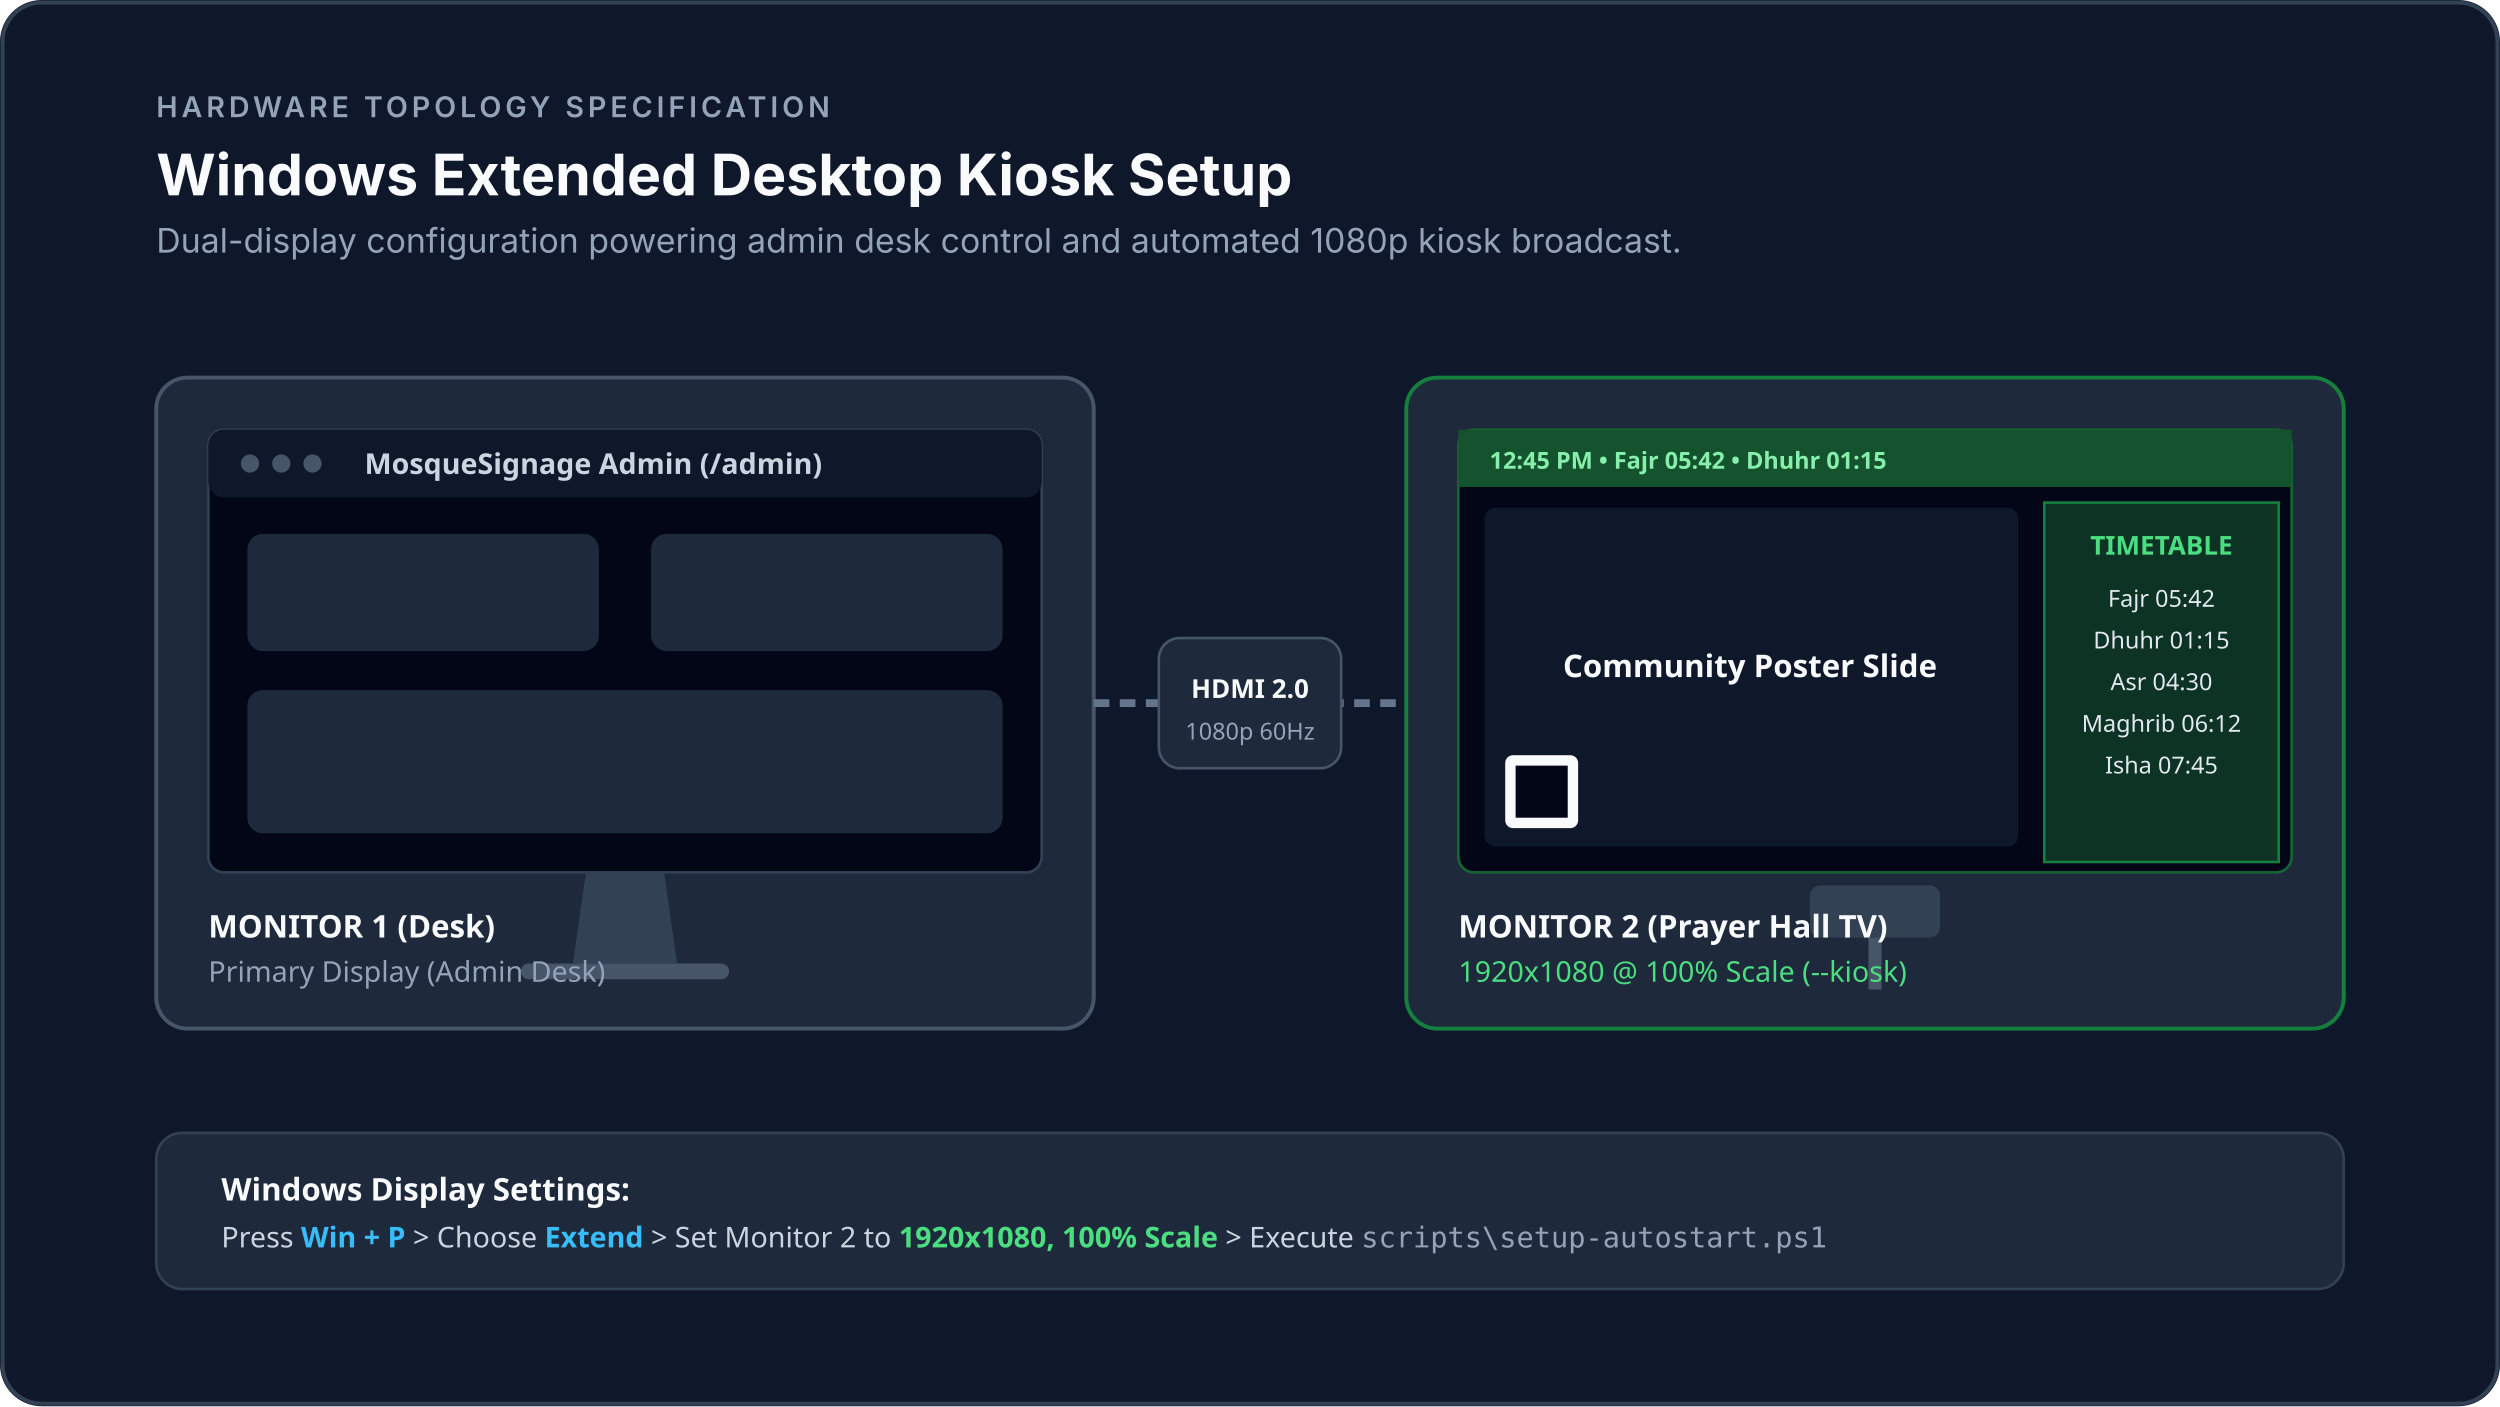
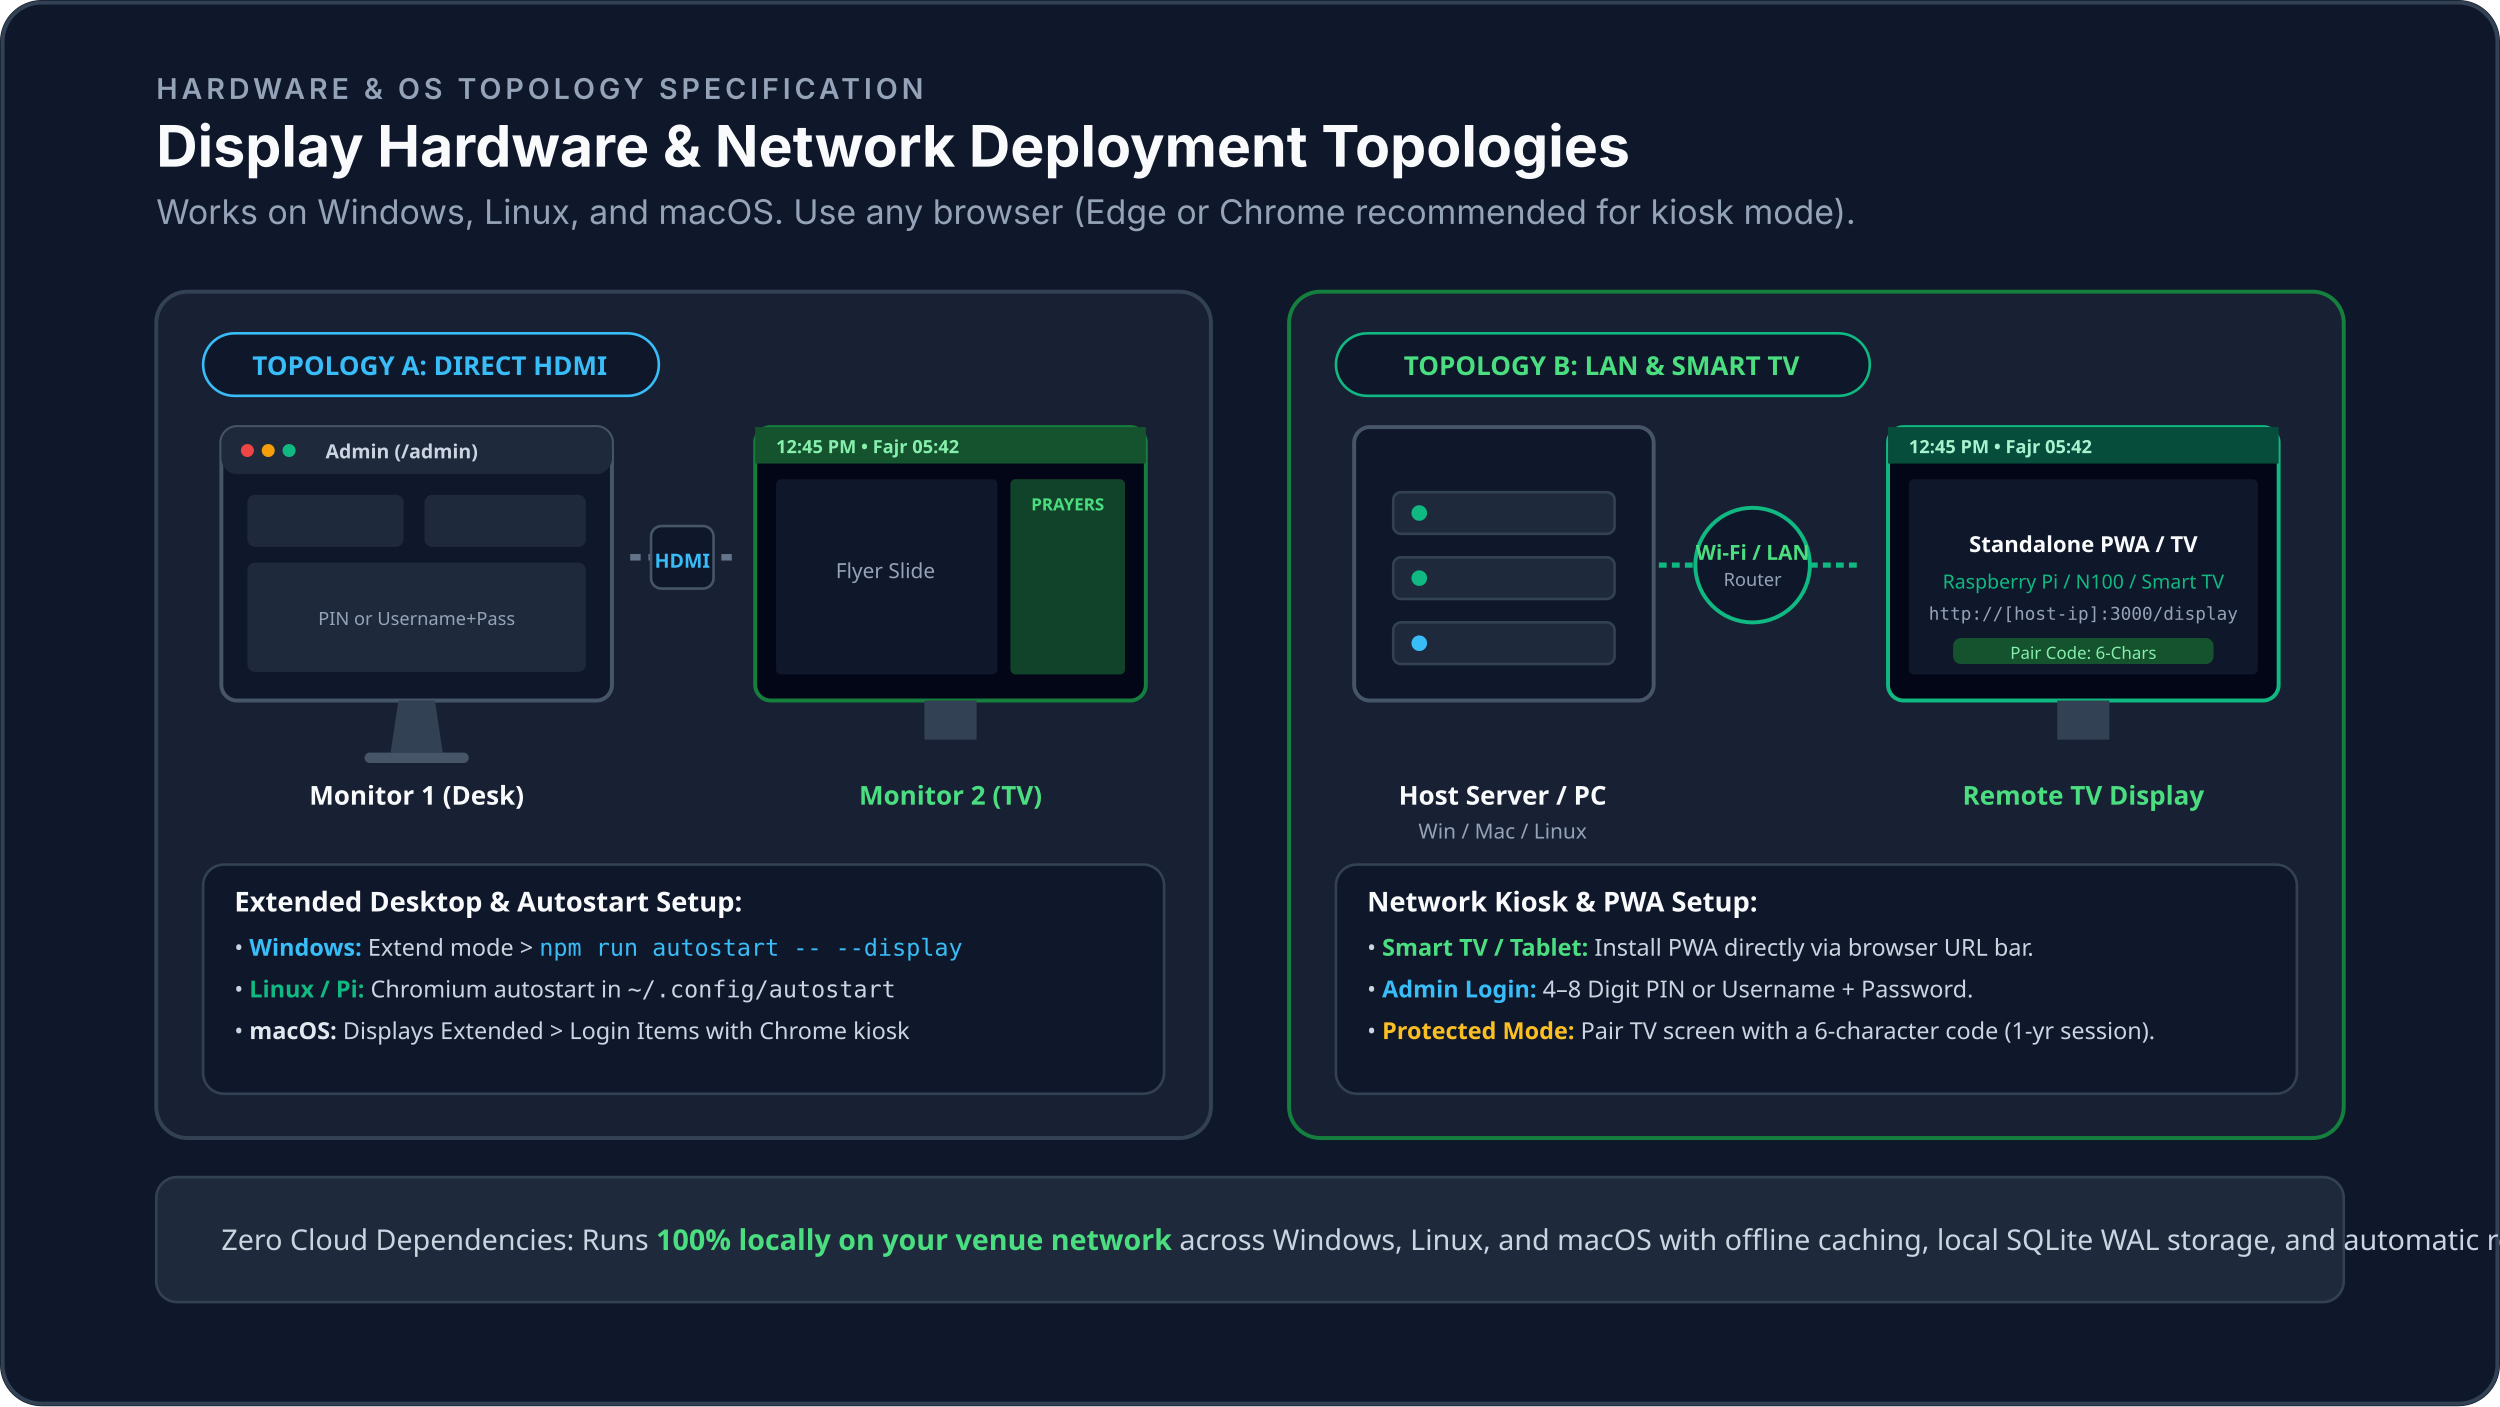
<svg xmlns="http://www.w3.org/2000/svg" viewBox="0 0 960 540" width="100%" height="100%">
  <rect width="960" height="540" fill="#0f172a" rx="16" />
  <rect width="958" height="538" x="1" y="1" fill="none" stroke="#334155" stroke-width="1.5" rx="15" />
-   <g transform="translate(60, 45)">
-     <text x="0" y="0" fill="#94a3b8" font-family="system-ui, -apple-system, sans-serif" font-size="11" font-weight="600" letter-spacing="1.5" text-transform="uppercase">HARDWARE TOPOLOGY SPECIFICATION</text>
-     <text x="0" y="30" fill="#f8fafc" font-family="system-ui, -apple-system, sans-serif" font-size="22" font-weight="700">Windows Extended Desktop Kiosk Setup</text>
-     <text x="0" y="52" fill="#94a3b8" font-family="system-ui, -apple-system, sans-serif" font-size="13">Dual-display configuration powering admin desk control and automated 1080p kiosk broadcast.</text>
+   <g transform="translate(60, 38)">
+     <text x="0" y="0" fill="#94a3b8" font-family="system-ui, -apple-system, sans-serif" font-size="11" font-weight="600" letter-spacing="1.5">HARDWARE &amp; OS TOPOLOGY SPECIFICATION</text>
+     <text x="0" y="26" fill="#f8fafc" font-family="system-ui, -apple-system, sans-serif" font-size="22" font-weight="700">Display Hardware &amp; Network Deployment Topologies</text>
+     <text x="0" y="48" fill="#94a3b8" font-family="system-ui, -apple-system, sans-serif" font-size="13">Works on Windows, Linux, and macOS. Use any browser (Edge or Chrome recommended for kiosk mode).</text>
  </g>
-   <g transform="translate(60, 145)">
-     <rect width="360" height="250" rx="12" fill="#1e293b" stroke="#475569" stroke-width="1.5" />
-     <rect x="20" y="20" width="320" height="170" rx="6" fill="#020617" stroke="#334155" stroke-width="1" />
-     <rect x="20" y="20" width="320" height="26" fill="#0f172a" rx="6" />
-     <circle cx="36" cy="33" r="3.5" fill="#475569" />
-     <circle cx="48" cy="33" r="3.5" fill="#475569" />
-     <circle cx="60" cy="33" r="3.5" fill="#475569" />
-     <text x="80" y="37" fill="#cbd5e1" font-family="system-ui, sans-serif" font-size="11" font-weight="600">MosqueSignage Admin (/admin)</text>
-     <rect x="35" y="60" width="135" height="45" rx="6" fill="#1e293b" />
-     <rect x="190" y="60" width="135" height="45" rx="6" fill="#1e293b" />
-     <rect x="35" y="120" width="290" height="55" rx="6" fill="#1e293b" />
-     <path d="M 165 190 L 160 225 L 200 225 L 195 190 Z" fill="#334155" />
-     <rect x="140" y="225" width="80" height="6" rx="3" fill="#475569" />
-     <text x="20" y="215" fill="#f8fafc" font-family="system-ui, sans-serif" font-size="12" font-weight="700">MONITOR 1 (Desk)</text>
-     <text x="20" y="232" fill="#94a3b8" font-family="system-ui, sans-serif" font-size="11">Primary Display (Admin Desk)</text>
+   <g transform="translate(60, 112)">
+     <rect width="405" height="325" rx="12" fill="#1e293b" fill-opacity="0.6" stroke="#334155" stroke-width="1.5" />
+     <rect x="18" y="16" width="175" height="24" rx="12" fill="#0f172a" stroke="#38bdf8" stroke-width="1" />
+     <text x="105" y="32" text-anchor="middle" fill="#38bdf8" font-family="system-ui, sans-serif" font-size="10" font-weight="700">TOPOLOGY A: DIRECT HDMI</text>
+     <g transform="translate(25, 52)">
+       <rect width="150" height="105" rx="6" fill="#0f172a" stroke="#475569" stroke-width="1.5" />
+       <rect x="0" y="0" width="150" height="18" rx="6" fill="#1e293b" />
+       <circle cx="10" cy="9" r="2.5" fill="#ef4444" />
+       <circle cx="18" cy="9" r="2.5" fill="#f59e0b" />
+       <circle cx="26" cy="9" r="2.5" fill="#10b981" />
+       <text x="40" y="12" fill="#cbd5e1" font-family="system-ui, sans-serif" font-size="7.5" font-weight="600">Admin (/admin)</text>
+       <rect x="10" y="26" width="60" height="20" rx="3" fill="#1e293b" />
+       <rect x="78" y="26" width="62" height="20" rx="3" fill="#1e293b" />
+       <rect x="10" y="52" width="130" height="42" rx="3" fill="#1e293b" />
+       <text x="75" y="76" text-anchor="middle" fill="#94a3b8" font-family="system-ui, sans-serif" font-size="7">PIN or Username+Pass</text>
+       <path d="M 68 105 L 65 125 L 85 125 L 82 105 Z" fill="#334155" />
+       <rect x="55" y="125" width="40" height="4" rx="2" fill="#475569" />
+       <text x="75" y="145" text-anchor="middle" fill="#f8fafc" font-family="system-ui, sans-serif" font-size="10" font-weight="700">Monitor 1 (Desk)</text>
+     </g>
+     <g transform="translate(182, 102)">
+       <path d="M 0 0 L 40 0" fill="none" stroke="#64748b" stroke-width="2.5" stroke-dasharray="4 3" />
+       <rect x="8" y="-12" width="24" height="24" rx="4" fill="#0f172a" stroke="#475569" stroke-width="1" />
+       <text x="20" y="4" text-anchor="middle" fill="#38bdf8" font-family="system-ui, sans-serif" font-size="7.5" font-weight="700">HDMI</text>
+     </g>
+     <g transform="translate(230, 52)">
+       <rect width="150" height="105" rx="6" fill="#020617" stroke="#15803d" stroke-width="1.5" />
+       <rect x="0" y="0" width="150" height="14" fill="#14532d" />
+       <text x="8" y="10" fill="#86efac" font-family="system-ui, sans-serif" font-size="7" font-weight="700">12:45 PM • Fajr 05:42</text>
+       <rect x="8" y="20" width="85" height="75" rx="2" fill="#0f172a" />
+       <text x="50" y="58" text-anchor="middle" fill="#94a3b8" font-family="system-ui, sans-serif" font-size="8">Flyer Slide</text>
+       <rect x="98" y="20" width="44" height="75" rx="2" fill="#14532d" fill-opacity="0.8" />
+       <text x="120" y="32" text-anchor="middle" fill="#4ade80" font-family="system-ui, sans-serif" font-size="6.5" font-weight="700">PRAYERS</text>
+       <rect x="65" y="105" width="20" height="15" fill="#334155" />
+       <text x="75" y="145" text-anchor="middle" fill="#4ade80" font-family="system-ui, sans-serif" font-size="10" font-weight="700">Monitor 2 (TV)</text>
+     </g>
+     <rect x="18" y="220" width="369" height="88" rx="8" fill="#0f172a" stroke="#334155" stroke-width="1" />
+     <text x="30" y="238" fill="#f8fafc" font-family="system-ui, sans-serif" font-size="10.5" font-weight="700">Extended Desktop &amp; Autostart Setup:</text>
+     <text x="30" y="255" fill="#cbd5e1" font-family="system-ui, sans-serif" font-size="9">• <tspan fill="#38bdf8" font-weight="600">Windows:</tspan> Extend mode &gt; <tspan fill="#38bdf8" font-family="monospace">npm run autostart -- --display</tspan>
+     </text>
+     <text x="30" y="271" fill="#cbd5e1" font-family="system-ui, sans-serif" font-size="9">• <tspan fill="#10b981" font-weight="600">Linux / Pi:</tspan> Chromium autostart in <tspan font-family="monospace">~/.config/autostart</tspan>
+     </text>
+     <text x="30" y="287" fill="#cbd5e1" font-family="system-ui, sans-serif" font-size="9">• <tspan fill="#e2e8f0" font-weight="600">macOS:</tspan> Displays Extended &gt; Login Items with Chrome kiosk</text>
  </g>
-   <g>
-     <path d="M 420 270 L 540 270" fill="none" stroke="#64748b" stroke-width="3" stroke-dasharray="6 4" />
-     <rect x="445" y="245" width="70" height="50" rx="8" fill="#1e293b" stroke="#475569" stroke-width="1" />
-     <text x="480" y="268" text-anchor="middle" fill="#f8fafc" font-family="system-ui, sans-serif" font-size="10" font-weight="700">HDMI 2.0</text>
-     <text x="480" y="284" text-anchor="middle" fill="#94a3b8" font-family="system-ui, sans-serif" font-size="9">1080p 60Hz</text>
+   <g transform="translate(495, 112)">
+     <rect width="405" height="325" rx="12" fill="#1e293b" fill-opacity="0.6" stroke="#15803d" stroke-width="1.5" />
+     <rect x="18" y="16" width="205" height="24" rx="12" fill="#0f172a" stroke="#10b981" stroke-width="1" />
+     <text x="120" y="32" text-anchor="middle" fill="#4ade80" font-family="system-ui, sans-serif" font-size="10" font-weight="700">TOPOLOGY B: LAN &amp; SMART TV</text>
+     <g transform="translate(25, 52)">
+       <rect width="115" height="105" rx="6" fill="#0f172a" stroke="#475569" stroke-width="1.5" />
+       <rect x="15" y="25" width="85" height="16" rx="3" fill="#1e293b" stroke="#334155" stroke-width="1" />
+       <circle cx="25" cy="33" r="3" fill="#10b981" />
+       <rect x="15" y="50" width="85" height="16" rx="3" fill="#1e293b" stroke="#334155" stroke-width="1" />
+       <circle cx="25" cy="58" r="3" fill="#10b981" />
+       <rect x="15" y="75" width="85" height="16" rx="3" fill="#1e293b" stroke="#334155" stroke-width="1" />
+       <circle cx="25" cy="83" r="3" fill="#38bdf8" />
+       <text x="57" y="145" text-anchor="middle" fill="#f8fafc" font-family="system-ui, sans-serif" font-size="10" font-weight="700">Host Server / PC</text>
+       <text x="57" y="158" text-anchor="middle" fill="#94a3b8" font-family="system-ui, sans-serif" font-size="8">Win / Mac / Linux</text>
+     </g>
+     <g transform="translate(152, 87)">
+       <circle cx="26" cy="18" r="22" fill="#0f172a" stroke="#10b981" stroke-width="1.5" />
+       <text x="26" y="16" text-anchor="middle" fill="#4ade80" font-family="system-ui, sans-serif" font-size="8" font-weight="700">Wi-Fi / LAN</text>
+       <text x="26" y="26" text-anchor="middle" fill="#94a3b8" font-family="system-ui, sans-serif" font-size="7">Router</text>
+       <line x1="-10" y1="18" x2="4" y2="18" stroke="#10b981" stroke-width="2" stroke-dasharray="3 2" />
+       <line x1="48" y1="18" x2="68" y2="18" stroke="#10b981" stroke-width="2" stroke-dasharray="3 2" />
+     </g>
+     <g transform="translate(230, 52)">
+       <rect width="150" height="105" rx="6" fill="#020617" stroke="#10b981" stroke-width="1.5" />
+       <rect x="0" y="0" width="150" height="14" fill="#064e3b" />
+       <text x="8" y="10" fill="#a7f3d0" font-family="system-ui, sans-serif" font-size="7" font-weight="700">12:45 PM • Fajr 05:42</text>
+       <rect x="8" y="20" width="134" height="75" rx="2" fill="#0f172a" />
+       <text x="75" y="48" text-anchor="middle" fill="#f8fafc" font-family="system-ui, sans-serif" font-size="8.5" font-weight="700">Standalone PWA / TV</text>
+       <text x="75" y="62" text-anchor="middle" fill="#10b981" font-family="system-ui, sans-serif" font-size="7.5">Raspberry Pi / N100 / Smart TV</text>
+       <text x="75" y="74" text-anchor="middle" fill="#94a3b8" font-family="monospace" font-size="6.8">http://[host-ip]:3000/display</text>
+       <rect x="25" y="81" width="100" height="10" rx="3" fill="#14532d" />
+       <text x="75" y="89" text-anchor="middle" fill="#86efac" font-family="system-ui, sans-serif" font-size="6.5">Pair Code: 6-Chars</text>
+       <rect x="65" y="105" width="20" height="15" fill="#334155" />
+       <text x="75" y="145" text-anchor="middle" fill="#4ade80" font-family="system-ui, sans-serif" font-size="10" font-weight="700">Remote TV Display</text>
+     </g>
+     <rect x="18" y="220" width="369" height="88" rx="8" fill="#0f172a" stroke="#334155" stroke-width="1" />
+     <text x="30" y="238" fill="#f8fafc" font-family="system-ui, sans-serif" font-size="10.5" font-weight="700">Network Kiosk &amp; PWA Setup:</text>
+     <text x="30" y="255" fill="#cbd5e1" font-family="system-ui, sans-serif" font-size="9">• <tspan fill="#4ade80" font-weight="600">Smart TV / Tablet:</tspan> Install PWA directly via browser URL bar.</text>
+     <text x="30" y="271" fill="#cbd5e1" font-family="system-ui, sans-serif" font-size="9">• <tspan fill="#38bdf8" font-weight="600">Admin Login:</tspan> 4–8 Digit PIN or Username + Password.</text>
+     <text x="30" y="287" fill="#cbd5e1" font-family="system-ui, sans-serif" font-size="9">• <tspan fill="#fbbf24" font-weight="600">Protected Mode:</tspan> Pair TV screen with a 6-character code (1-yr session).</text>
  </g>
-   <g transform="translate(540, 145)">
-     <rect width="360" height="250" rx="12" fill="#1e293b" stroke="#15803d" stroke-width="1.5" />
-     <rect x="20" y="20" width="320" height="170" rx="6" fill="#020617" stroke="#166534" stroke-width="1" />
-     <rect x="20" y="20" width="320" height="22" fill="#14532d" />
-     <text x="32" y="35" fill="#86efac" font-family="system-ui, sans-serif" font-size="9" font-weight="700">12:45 PM • Fajr 05:42 • Dhuhr 01:15</text>
-     <rect x="30" y="50" width="205" height="130" rx="4" fill="#0f172a" />
-     <text x="132" y="115" text-anchor="middle" fill="#f8fafc" font-family="system-ui, sans-serif" font-size="12" font-weight="700">Community Poster Slide</text>
-     <rect x="38" y="145" width="28" height="28" rx="3" fill="#f8fafc" />
-     <rect x="42" y="149" width="20" height="20" fill="#020617" />
-     <rect x="245" y="48" width="90" height="138" fill="#14532d" fill-opacity="0.6" stroke="#15803d" stroke-width="1" />
-     <text x="290" y="68" text-anchor="middle" fill="#4ade80" font-family="system-ui, sans-serif" font-size="10" font-weight="800">TIMETABLE</text>
-     <text x="290" y="88" text-anchor="middle" fill="#e2e8f0" font-family="system-ui, sans-serif" font-size="9">Fajr 05:42</text>
-     <text x="290" y="104" text-anchor="middle" fill="#e2e8f0" font-family="system-ui, sans-serif" font-size="9">Dhuhr 01:15</text>
-     <text x="290" y="120" text-anchor="middle" fill="#e2e8f0" font-family="system-ui, sans-serif" font-size="9">Asr 04:30</text>
-     <text x="290" y="136" text-anchor="middle" fill="#e2e8f0" font-family="system-ui, sans-serif" font-size="9">Maghrib 06:12</text>
-     <text x="290" y="152" text-anchor="middle" fill="#e2e8f0" font-family="system-ui, sans-serif" font-size="9">Isha 07:45</text>
-     <rect x="155" y="195" width="50" height="20" rx="4" fill="#334155" />
-     <line x1="180" y1="215" x2="180" y2="235" stroke="#475569" stroke-width="5" />
-     <text x="20" y="215" fill="#f8fafc" font-family="system-ui, sans-serif" font-size="12" font-weight="700">MONITOR 2 (Prayer Hall TV)</text>
-     <text x="20" y="232" fill="#4ade80" font-family="system-ui, sans-serif" font-size="11">1920x1080 @ 100% Scale (--kiosk)</text>
-   </g>
-   <g transform="translate(60, 435)">
-     <rect width="840" height="60" rx="10" fill="#1e293b" stroke="#334155" stroke-width="1" />
-     <text x="25" y="26" fill="#f8fafc" font-family="system-ui, sans-serif" font-size="12" font-weight="700">Windows Display Settings:</text>
-     <text x="25" y="44" fill="#cbd5e1" font-family="system-ui, sans-serif" font-size="11">Press <tspan fill="#38bdf8" font-weight="700">Win + P</tspan> &gt; Choose <tspan fill="#38bdf8" font-weight="700">Extend</tspan> &gt; Set Monitor 2 to <tspan fill="#4ade80" font-weight="700">1920x1080, 100% Scale</tspan> &gt; Execute <tspan fill="#94a3b8" font-family="monospace">scripts\setup-autostart.ps1</tspan>
-     </text>
+   <g transform="translate(60, 452)">
+     <rect width="840" height="48" rx="8" fill="#1e293b" stroke="#334155" stroke-width="1" />
+     <text x="25" y="28" fill="#cbd5e1" font-family="system-ui, sans-serif" font-size="11">Zero Cloud Dependencies: Runs <tspan fill="#4ade80" font-weight="600">100% locally on your venue network</tspan> across Windows, Linux, and macOS with offline caching, local SQLite WAL storage, and automatic recovery.</text>
  </g>
</svg>
